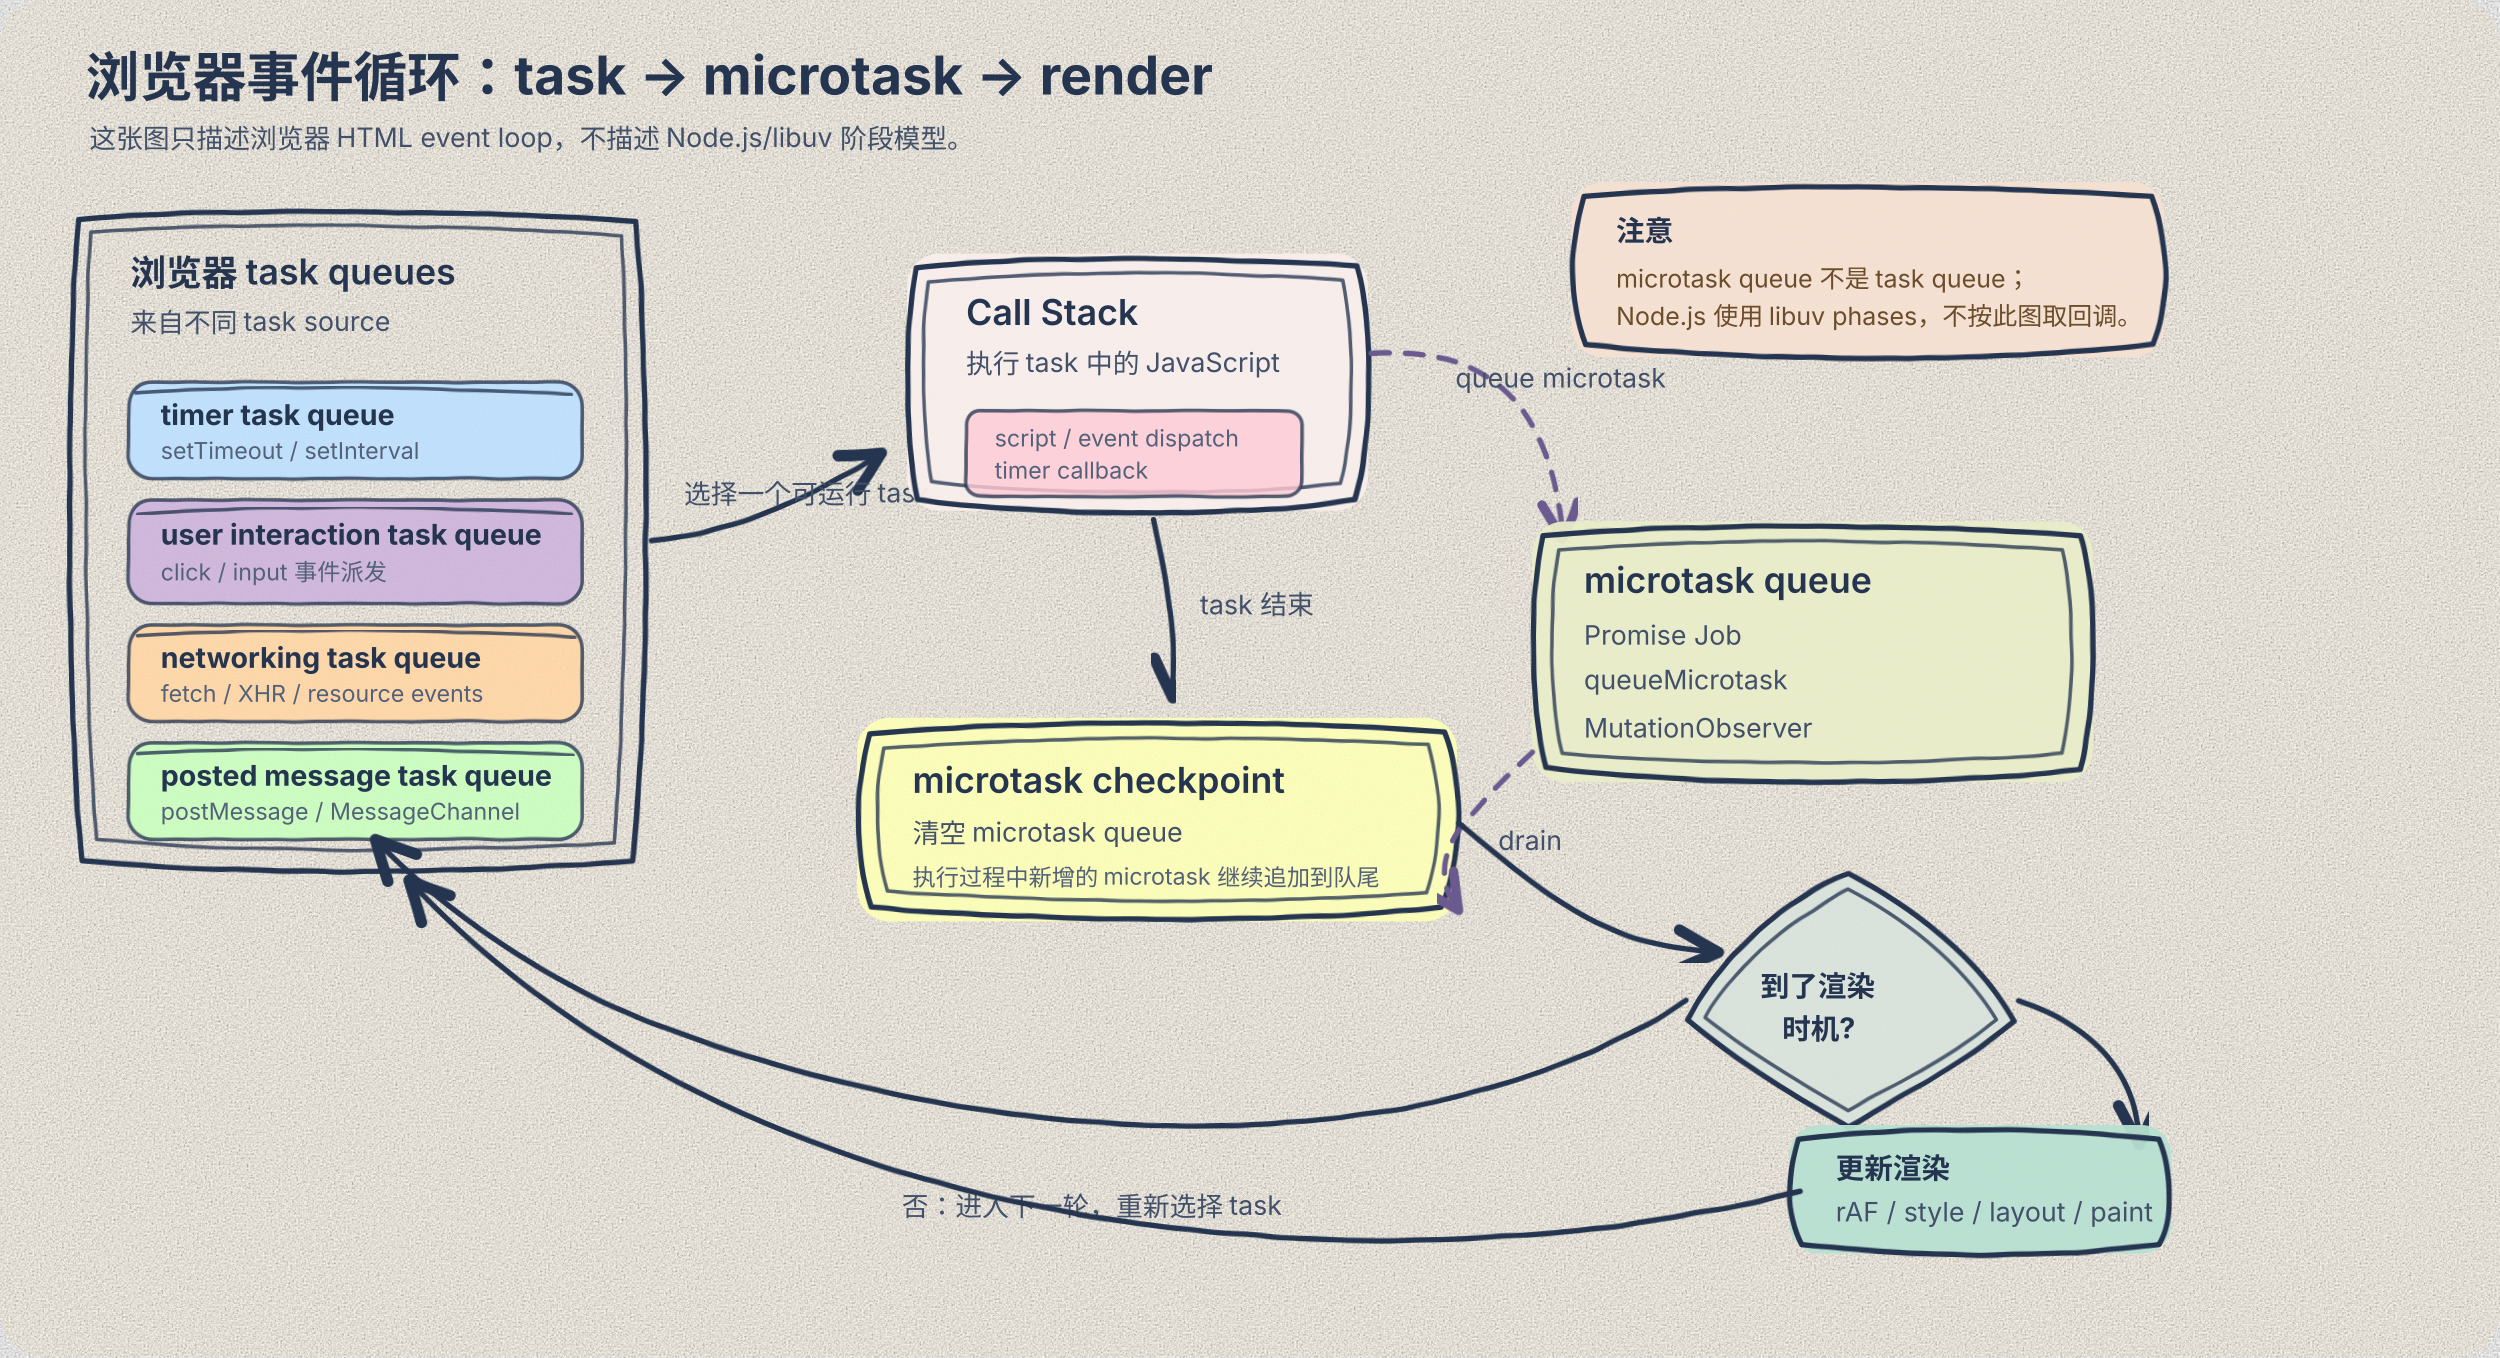
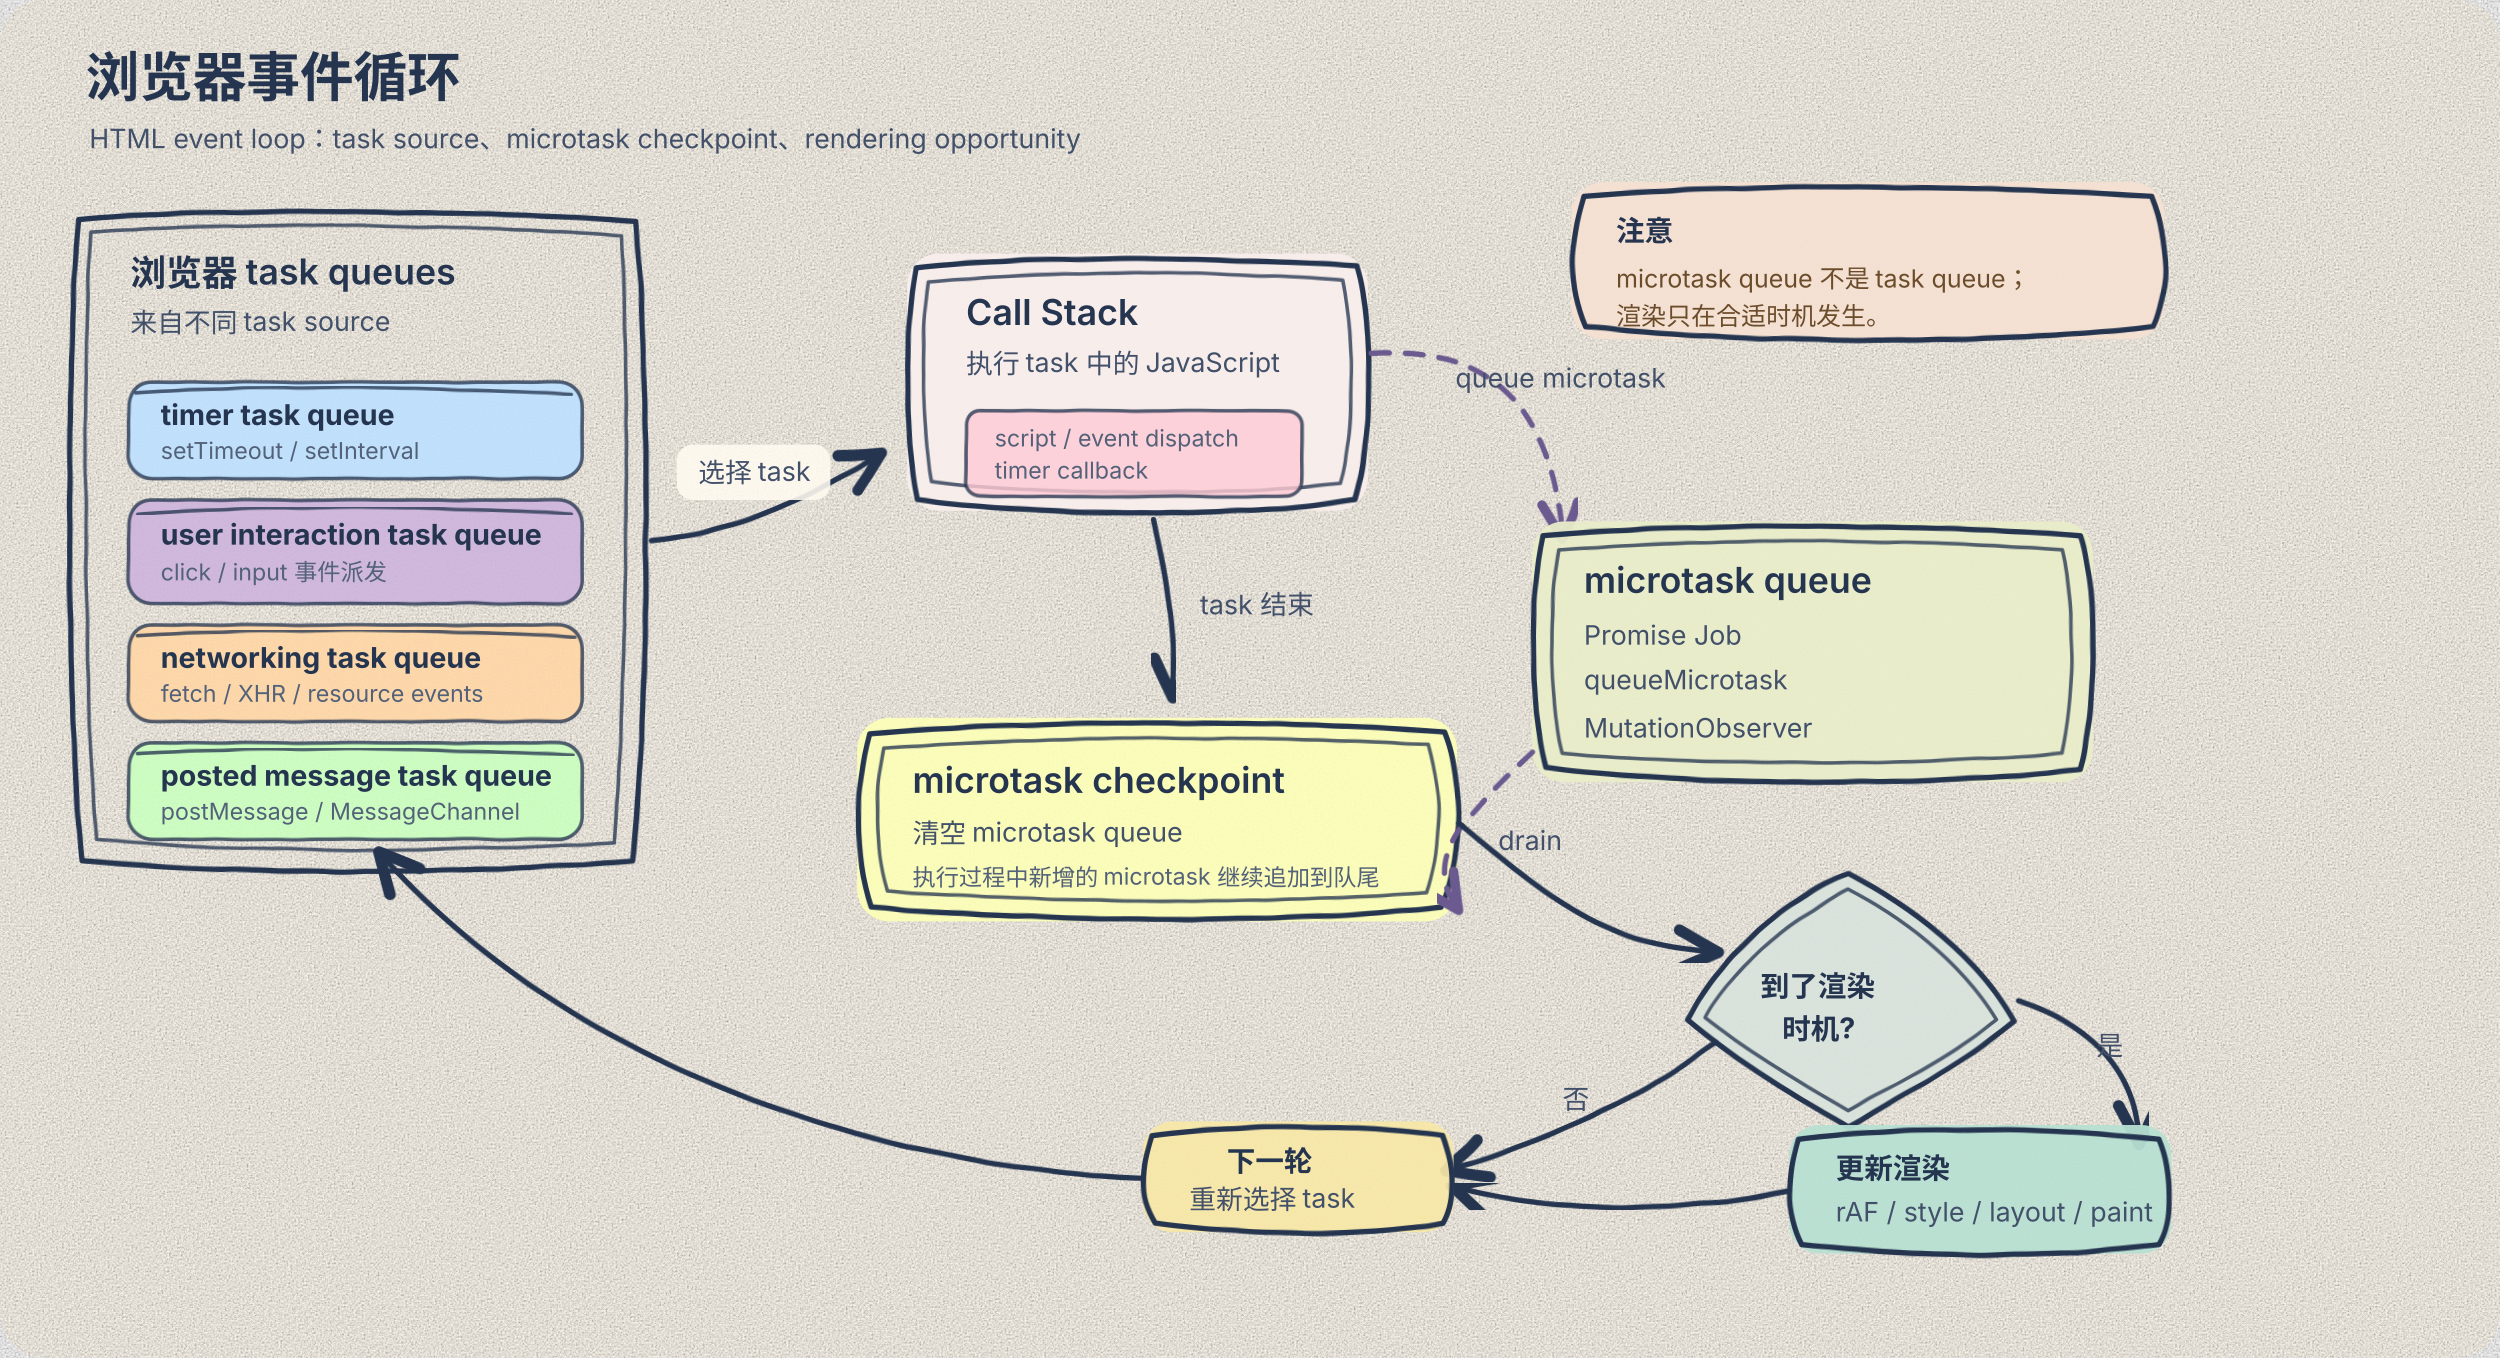
<svg xmlns="http://www.w3.org/2000/svg" width="1400" height="760" viewBox="0 0 1400 760" role="img" aria-labelledby="title desc">
  <defs>
    <filter id="paperNoise" x="-10%" y="-10%" width="120%" height="120%">
      <feTurbulence type="fractalNoise" baseFrequency="0.9" numOctaves="2" seed="7" result="noise" />
      <feColorMatrix in="noise" type="saturate" values="0" result="mono" />
      <feComponentTransfer in="mono">
        <feFuncA type="table" tableValues="0 0.08" />
      </feComponentTransfer>
      <feBlend in="SourceGraphic" in2="mono" mode="multiply" />
    </filter>
    <filter id="roughLine" x="-8%" y="-8%" width="116%" height="116%">
      <feTurbulence type="fractalNoise" baseFrequency="0.035" numOctaves="2" seed="3" result="noise" />
      <feDisplacementMap in="SourceGraphic" in2="noise" scale="1.6" />
    </filter>
    <marker id="arrow" viewBox="0 0 12 12" refX="10" refY="6" markerWidth="11" markerHeight="11" orient="auto-start-reverse">
      <path d="M2 2 L10 6 L2 10" fill="none" stroke="#253550" stroke-width="2.3" stroke-linecap="round" stroke-linejoin="round" />
    </marker>
    <marker id="arrowDashed" viewBox="0 0 12 12" refX="10" refY="6" markerWidth="10" markerHeight="10" orient="auto-start-reverse">
      <path d="M2 2 L10 6 L2 10" fill="none" stroke="#6b5a8f" stroke-width="2.1" stroke-linecap="round" stroke-linejoin="round" />
    </marker>
    <style>
      .page { fill: #fffaf0; filter: url(#paperNoise); }
      .ink { stroke: #253550; stroke-width: 3; stroke-linecap: round; stroke-linejoin: round; fill: none; filter: url(#roughLine); }
      .thin { stroke-width: 2; opacity: 0.78; }
      .dash { stroke-dasharray: 10 9; }
      .arrow { marker-end: url(#arrow); }
      .arrow-dashed { marker-end: url(#arrowDashed); stroke: #6b5a8f; }
      .title { font: 700 30px -apple-system, BlinkMacSystemFont, "Segoe UI", sans-serif; fill: #253550; }
      .label { font: 600 20px -apple-system, BlinkMacSystemFont, "Segoe UI", sans-serif; fill: #253550; }
      .small { font: 15px -apple-system, BlinkMacSystemFont, "Segoe UI", sans-serif; fill: #42506a; }
      .tiny { font: 13px -apple-system, BlinkMacSystemFont, "Segoe UI", sans-serif; fill: #536179; }
      .note { font: 14px -apple-system, BlinkMacSystemFont, "Segoe UI", sans-serif; fill: #6b4c2b; }
      .paper-label { font: 700 16px -apple-system, BlinkMacSystemFont, "Segoe UI", sans-serif; fill: #253550; }
    </style>
  </defs>
  <rect class="page" x="0" y="0" width="1400" height="760" rx="24" />
-   <text class="title" x="48" y="54">浏览器事件循环：task → microtask → render</text>
-   <text class="small" x="50" y="83">这张图只描述浏览器 HTML event loop，不描述 Node.js/libuv 阶段模型。</text>
+   <text class="title" x="48" y="54">浏览器事件循环</text>
+   <text class="small" x="50" y="83">HTML event loop：task source、microtask checkpoint、rendering opportunity</text>
  <g transform="translate(38 116)">
    <path class="ink" d="M6 7 C73 0 243 2 318 8 C326 90 326 281 316 366 C225 374 86 374 8 366 C-1 287 -1 87 6 7 Z" />
    <path class="ink thin" d="M13 14 C91 8 233 10 310 16 C315 104 313 268 306 356 C215 361 91 362 16 354 C9 277 8 92 13 14 Z" />
    <text class="label" x="35" y="44">浏览器 task queues</text>
    <text class="small" x="35" y="70">来自不同 task source</text>
    <g transform="translate(34 98)">
      <rect x="0" y="0" width="254" height="54" rx="13" fill="#bde0fe" opacity="0.92" />
      <rect class="ink thin" x="0" y="0" width="254" height="54" rx="13" />
      <path class="ink thin" d="M4 6 C80 1 180 3 248 7" />
      <text class="paper-label" x="18" y="24">timer task queue</text>
      <text class="tiny" x="18" y="43">setTimeout / setInterval</text>
    </g>
    <g transform="translate(34 164)">
      <rect x="0" y="0" width="254" height="58" rx="13" fill="#cdb4db" opacity="0.9" />
      <rect class="ink thin" x="0" y="0" width="254" height="58" rx="13" />
      <path class="ink thin" d="M5 8 C69 3 174 3 248 8" />
      <text class="paper-label" x="18" y="25">user interaction task queue</text>
      <text class="tiny" x="18" y="45">click / input 事件派发</text>
    </g>
    <g transform="translate(34 234)">
      <rect x="0" y="0" width="254" height="54" rx="13" fill="#ffd6a5" opacity="0.9" />
      <rect class="ink thin" x="0" y="0" width="254" height="54" rx="13" />
      <path class="ink thin" d="M5 6 C68 2 183 2 250 7" />
      <text class="paper-label" x="18" y="24">networking task queue</text>
      <text class="tiny" x="18" y="43">fetch / XHR / resource events</text>
    </g>
    <g transform="translate(34 300)">
      <rect x="0" y="0" width="254" height="54" rx="13" fill="#caffbf" opacity="0.9" />
      <rect class="ink thin" x="0" y="0" width="254" height="54" rx="13" />
      <path class="ink thin" d="M5 6 C80 2 170 3 249 7" />
      <text class="paper-label" x="18" y="24">posted message task queue</text>
      <text class="tiny" x="18" y="43">postMessage / MessageChannel</text>
    </g>
  </g>
  <path class="ink arrow" d="M365 303 C420 296 450 279 494 254" />
-   <text class="small" x="383" y="282">选择一个可运行 task</text>
+   <rect x="379" y="249" width="86" height="31" rx="9" fill="#fffaf0" opacity="0.88" />
+   <text class="small" x="391" y="270">选择 task</text>
  <g transform="translate(508 142)">
    <rect x="0" y="0" width="258" height="144" rx="18" fill="#f8edeb" opacity="0.96" />
    <path class="ink" d="M5 8 C74 0 193 3 252 7 C262 42 260 108 251 138 C185 149 64 146 6 138 C-2 101 -1 42 5 8 Z" />
    <path class="ink thin" d="M12 16 C83 9 181 10 244 15 C251 51 250 101 243 129 C178 136 72 135 14 128 C8 96 8 45 12 16 Z" />
    <text class="label" x="33" y="40">Call Stack</text>
    <text class="small" x="33" y="67">执行 task 中的 JavaScript</text>
    <g transform="translate(33 88)">
      <rect x="0" y="0" width="188" height="48" rx="8" fill="#ffcad4" opacity="0.8" />
      <rect class="ink thin" x="0" y="0" width="188" height="48" rx="8" />
      <text class="tiny" x="16" y="20">script / event dispatch</text>
      <text class="tiny" x="16" y="38">timer callback</text>
    </g>
  </g>
  <path class="ink arrow" d="M646 291 C655 330 658 356 657 391" />
  <text class="small" x="672" y="344">task 结束</text>
  <g transform="translate(480 402)">
    <rect x="0" y="0" width="336" height="114" rx="18" fill="#fdffb6" opacity="0.9" />
    <path class="ink" d="M7 9 C96 1 245 1 329 8 C341 38 338 85 327 106 C238 116 96 114 8 106 C-2 77 -1 40 7 9 Z" />
    <path class="ink thin" d="M15 17 C112 10 230 10 320 15 C329 45 326 79 319 98 C232 104 109 104 17 97 C10 71 10 45 15 17 Z" />
    <text class="label" x="31" y="42">microtask checkpoint</text>
    <text class="small" x="31" y="70">清空 microtask queue</text>
    <text class="tiny" x="31" y="94">执行过程中新增的 microtask 继续追加到队尾</text>
  </g>
  <path class="ink arrow-dashed dash" d="M768 198 C842 193 870 236 875 302" />
  <text class="small" x="815" y="217">queue microtask</text>
  <g transform="translate(858 292)">
    <rect x="0" y="0" width="314" height="146" rx="18" fill="#e9edc9" opacity="0.94" />
    <path class="ink" d="M6 8 C100 0 226 2 307 8 C318 43 315 110 307 139 C221 149 91 148 8 138 C-2 101 -1 42 6 8 Z" />
    <path class="ink thin" d="M15 16 C108 9 216 10 297 16 C305 50 303 103 297 130 C214 137 98 137 17 130 C9 96 10 47 15 16 Z" />
    <text class="label" x="29" y="40">microtask queue</text>
    <text class="small" x="29" y="69">Promise Job</text>
    <text class="small" x="29" y="94">queueMicrotask</text>
    <text class="small" x="29" y="121">MutationObserver</text>
  </g>
  <path class="ink arrow-dashed dash" d="M858 421 C820 460 795 478 817 510" />
  <text class="small" x="839" y="476">drain</text>
  <path class="ink arrow" d="M817 461 C875 510 904 530 962 533" />
  <g transform="translate(944 488)">
    <path d="M91 1 C127 20 164 48 184 84 C152 109 115 130 91 143 C55 123 22 101 1 83 C22 44 56 16 91 1 Z" fill="#d8e2dc" opacity="0.93" />
    <path class="ink" d="M91 1 C127 20 164 48 184 84 C152 109 115 130 91 143 C55 123 22 101 1 83 C22 44 56 16 91 1 Z" />
    <path class="ink thin" d="M91 10 C120 25 153 49 174 83 C146 105 113 122 91 134 C60 116 31 98 11 82 C31 48 62 25 91 10 Z" />
    <text class="paper-label" x="42" y="70">到了渲染</text>
    <text class="paper-label" x="54" y="94">时机?</text>
  </g>
  <path class="ink arrow" d="M1130 560 C1172 575 1197 600 1198 641" />
+   <text class="small" x="1174" y="591">是</text>
  <g transform="translate(1002 630)">
    <rect x="0" y="0" width="214" height="72" rx="17" fill="#b8e0d2" opacity="0.94" />
    <path class="ink" d="M5 8 C67 0 156 2 207 8 C216 28 214 54 207 67 C149 75 66 74 7 67 C-2 50 -1 28 5 8 Z" />
    <text class="paper-label" x="26" y="30">更新渲染</text>
    <text class="small" x="26" y="54">rAF / style / layout / paint</text>
  </g>
-   <path class="ink arrow" d="M944 560 C824 642 597 660 368 574 C307 551 247 509 210 470" />
-   <text class="small" x="505" y="681">否：进入下一轮，重新选择 task</text>
-   <path class="ink arrow" d="M1008 667 C787 724 427 705 229 493" />
+   <path class="ink arrow" d="M961 584 C898 630 830 649 810 656" />
+   <text class="small" x="875" y="621">否</text>
+   <path class="ink arrow" d="M1002 667 C930 682 856 677 813 664" />
+   <g transform="translate(640 628)">
+     <rect x="0" y="0" width="174" height="62" rx="17" fill="#f7e7a6" opacity="0.92" />
+     <path class="ink" d="M5 8 C59 1 122 2 168 8 C176 28 174 48 168 57 C122 65 60 64 7 57 C-2 42 -1 27 5 8 Z" />
+     <text class="paper-label" x="47" y="28">下一轮</text>
+     <text class="small" x="26" y="49">重新选择 task</text>
+   </g>
+   <path class="ink arrow" d="M640 660 C486 653 317 596 212 477" />
  <g transform="translate(880 102)">
-     <rect x="0" y="0" width="332" height="98" rx="18" fill="#f4e1d2" opacity="0.95" />
-     <path class="ink" d="M7 8 C101 0 231 2 325 8 C336 37 334 72 326 91 C237 101 101 101 8 91 C-2 65 -1 37 7 8 Z" />
+     <rect x="0" y="0" width="332" height="88" rx="18" fill="#f4e1d2" opacity="0.95" />
+     <path class="ink" d="M7 8 C101 0 231 2 325 8 C336 35 334 64 326 81 C237 91 101 91 8 81 C-2 58 -1 35 7 8 Z" />
    <text class="paper-label" x="25" y="33">注意</text>
    <text class="note" x="25" y="59">microtask queue 不是 task queue；</text>
-     <text class="note" x="25" y="80">Node.js 使用 libuv phases，不按此图取回调。</text>
+     <text class="note" x="25" y="80">渲染只在合适时机发生。</text>
  </g>
</svg>
